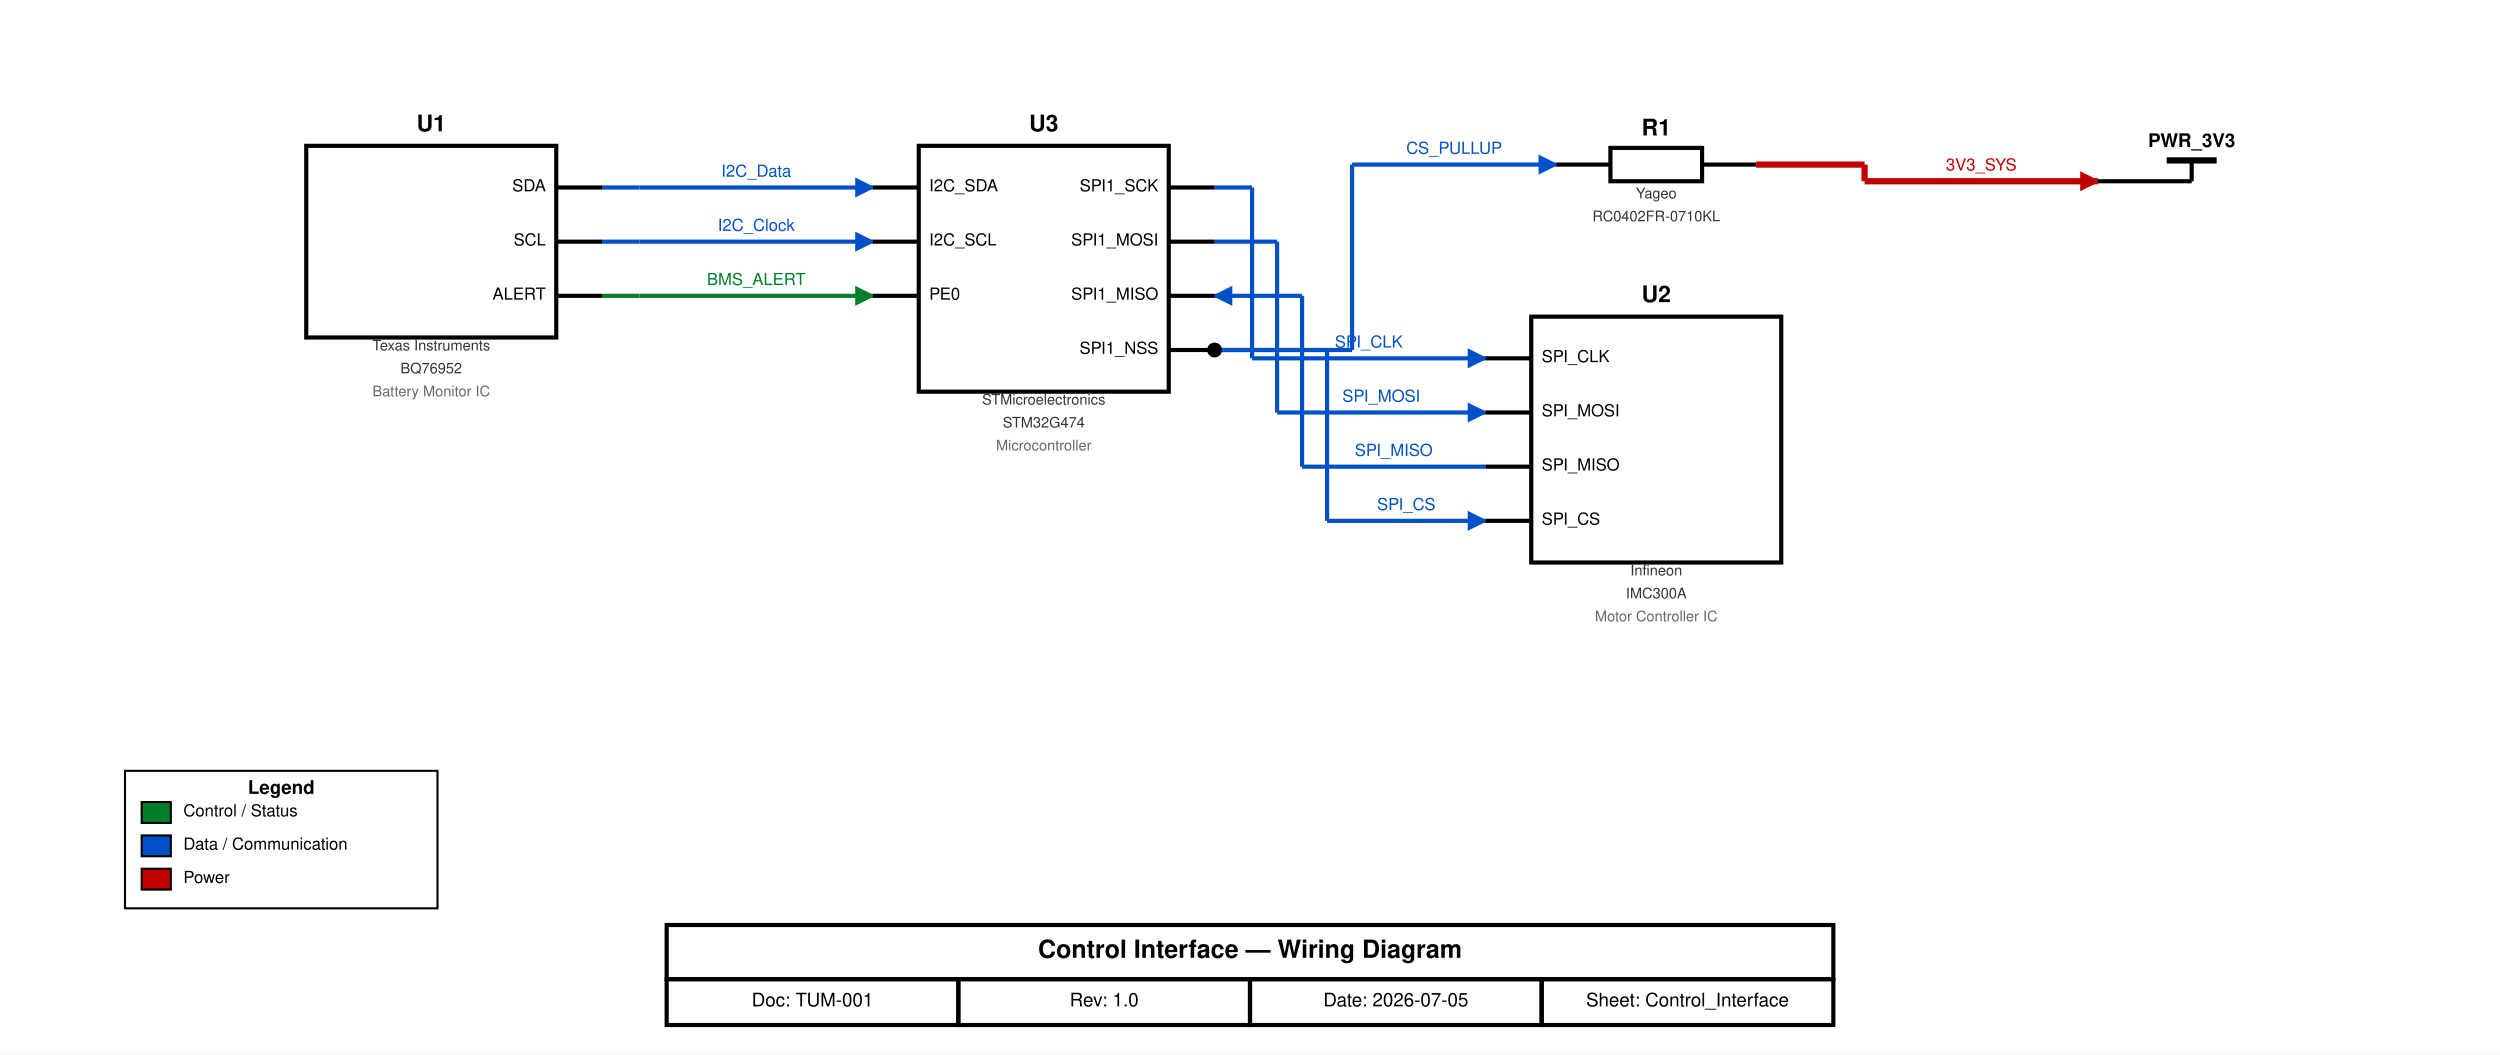
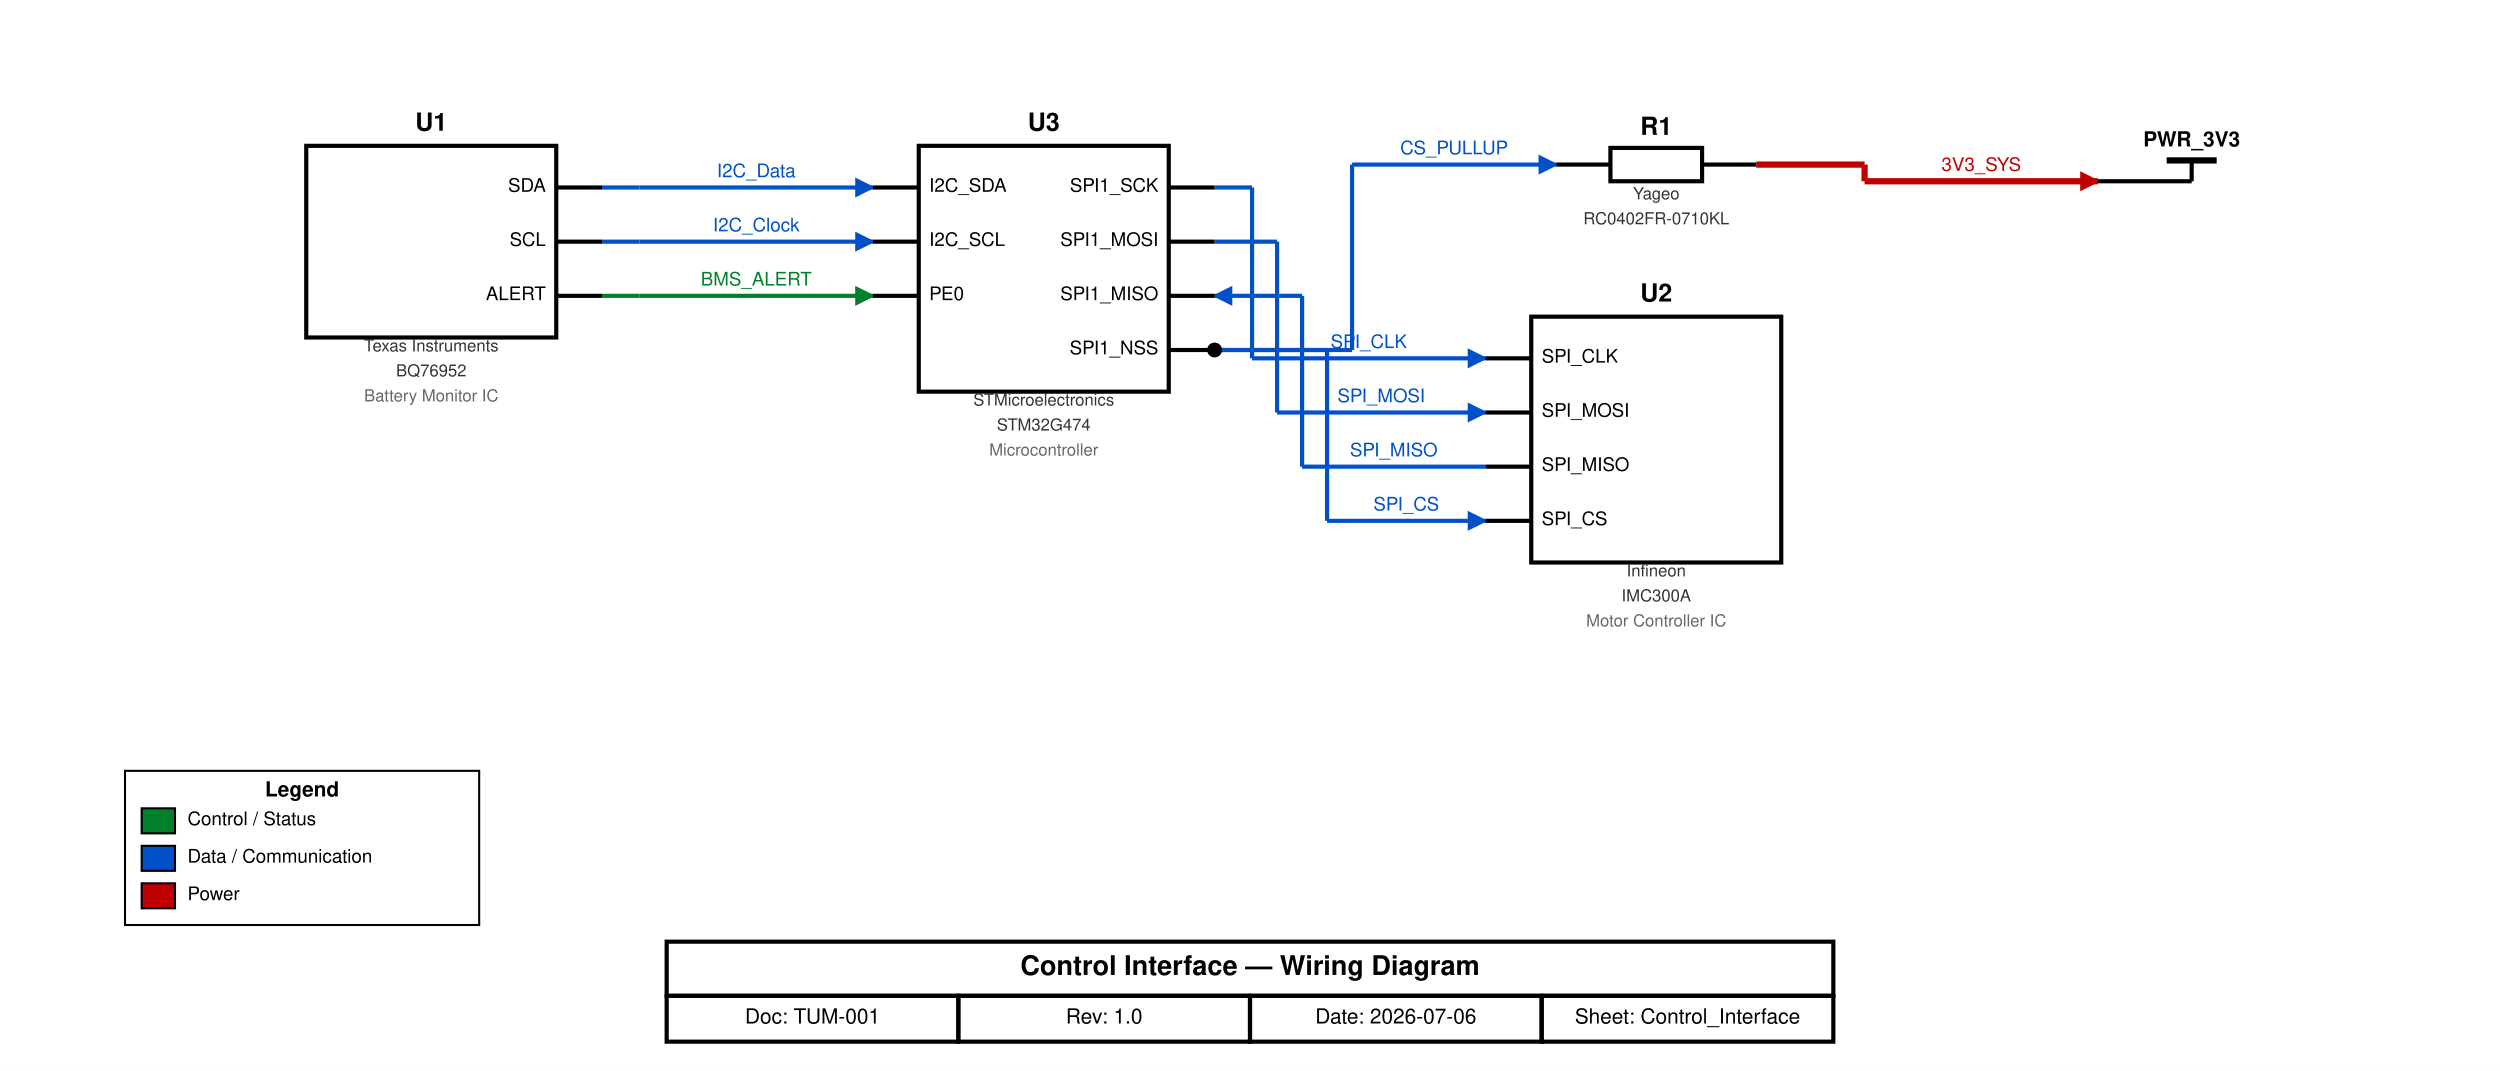
- <svg xmlns="http://www.w3.org/2000/svg" width="1200" height="506" viewBox="0 0 1200 506">
+ <svg xmlns="http://www.w3.org/2000/svg" width="1200" height="514" viewBox="0 0 1200 514">
  <rect width="100%" height="100%" fill="white" />
  <line x1="289.0" y1="90.0" x2="307.0" y2="90.0" stroke="#0050C8" stroke-width="2" />
  <line x1="307.0" y1="90.0" x2="307.0" y2="90.0" stroke="#0050C8" stroke-width="2" />
  <line x1="307.0" y1="90.0" x2="419.0" y2="90.0" stroke="#0050C8" stroke-width="2" />
  <polygon points="419.0,90.0 411.0,86.0 411.0,94.0" fill="#0050C8" stroke="#0050C8" />
  <line x1="289.0" y1="116.0" x2="307.0" y2="116.0" stroke="#0050C8" stroke-width="2" />
  <line x1="307.0" y1="116.0" x2="307.0" y2="116.0" stroke="#0050C8" stroke-width="2" />
  <line x1="307.0" y1="116.0" x2="419.0" y2="116.0" stroke="#0050C8" stroke-width="2" />
  <polygon points="419.0,116.0 411.0,112.0 411.0,120.0" fill="#0050C8" stroke="#0050C8" />
  <line x1="289.0" y1="142.0" x2="307.0" y2="142.0" stroke="#00802B" stroke-width="2" />
  <line x1="307.0" y1="142.0" x2="307.0" y2="142.0" stroke="#00802B" stroke-width="2" />
  <line x1="307.0" y1="142.0" x2="419.0" y2="142.0" stroke="#00802B" stroke-width="2" />
  <polygon points="419.0,142.0 411.0,138.0 411.0,146.0" fill="#00802B" stroke="#00802B" />
  <line x1="843.0" y1="79.0" x2="895.0" y2="79.0" stroke="#C00000" stroke-width="3" />
  <line x1="895.0" y1="79.0" x2="895.0" y2="87.0" stroke="#C00000" stroke-width="3" />
  <line x1="895.0" y1="87.0" x2="1007.0" y2="87.0" stroke="#C00000" stroke-width="3" />
  <polygon points="1007.0,87.0 999.0,83.0 999.0,91.0" fill="#C00000" stroke="#C00000" />
  <line x1="583.0" y1="90.0" x2="601.0" y2="90.0" stroke="#0050C8" stroke-width="2" />
  <line x1="601.0" y1="90.0" x2="601.0" y2="172.0" stroke="#0050C8" stroke-width="2" />
  <line x1="601.0" y1="172.0" x2="713.0" y2="172.0" stroke="#0050C8" stroke-width="2" />
  <polygon points="713.0,172.0 705.0,168.0 705.0,176.0" fill="#0050C8" stroke="#0050C8" />
  <line x1="583.0" y1="116.0" x2="613.0" y2="116.0" stroke="#0050C8" stroke-width="2" />
  <line x1="613.0" y1="116.0" x2="613.0" y2="198.0" stroke="#0050C8" stroke-width="2" />
  <line x1="613.0" y1="198.0" x2="713.0" y2="198.0" stroke="#0050C8" stroke-width="2" />
  <polygon points="713.0,198.0 705.0,194.0 705.0,202.0" fill="#0050C8" stroke="#0050C8" />
  <line x1="713.0" y1="224.0" x2="625.0" y2="224.0" stroke="#0050C8" stroke-width="2" />
  <line x1="625.0" y1="224.0" x2="625.0" y2="142.0" stroke="#0050C8" stroke-width="2" />
  <line x1="625.0" y1="142.0" x2="583.0" y2="142.0" stroke="#0050C8" stroke-width="2" />
  <polygon points="583.0,142.0 591.0,138.0 591.0,146.0" fill="#0050C8" stroke="#0050C8" />
  <line x1="583.0" y1="168.0" x2="637.0" y2="168.0" stroke="#0050C8" stroke-width="2" />
  <line x1="637.0" y1="168.0" x2="637.0" y2="250.0" stroke="#0050C8" stroke-width="2" />
  <line x1="637.0" y1="250.0" x2="713.0" y2="250.0" stroke="#0050C8" stroke-width="2" />
  <polygon points="713.0,250.0 705.0,246.0 705.0,254.0" fill="#0050C8" stroke="#0050C8" />
  <circle cx="583.0" cy="168.0" r="2.5" fill="black" stroke="black" stroke-width="2" />
  <line x1="583.0" y1="168.0" x2="649.0" y2="168.0" stroke="#0050C8" stroke-width="2" />
  <line x1="649.0" y1="168.0" x2="649.0" y2="79.0" stroke="#0050C8" stroke-width="2" />
  <line x1="649.0" y1="79.0" x2="747.0" y2="79.0" stroke="#0050C8" stroke-width="2" />
  <polygon points="747.0,79.0 739.0,75.0 739.0,83.0" fill="#0050C8" stroke="#0050C8" />
  <circle cx="583.0" cy="168.0" r="2.5" fill="black" stroke="black" stroke-width="2" />
-   <text x="363.0" y="83.0" font-size="8" font-family="Helvetica,Arial,sans-serif" font-weight="normal" fill="#0050C8" text-anchor="middle" dominant-baseline="central">I2C_Data</text>
-   <text x="363.0" y="109.0" font-size="8" font-family="Helvetica,Arial,sans-serif" font-weight="normal" fill="#0050C8" text-anchor="middle" dominant-baseline="central">I2C_Clock</text>
-   <text x="363.0" y="135.0" font-size="8" font-family="Helvetica,Arial,sans-serif" font-weight="normal" fill="#00802B" text-anchor="middle" dominant-baseline="central">BMS_ALERT</text>
-   <text x="951.0" y="80.0" font-size="8" font-family="Helvetica,Arial,sans-serif" font-weight="normal" fill="#C00000" text-anchor="middle" dominant-baseline="central">3V3_SYS</text>
-   <text x="657.0" y="165.0" font-size="8" font-family="Helvetica,Arial,sans-serif" font-weight="normal" fill="#0050C8" text-anchor="middle" dominant-baseline="central">SPI_CLK</text>
-   <text x="663.0" y="191.0" font-size="8" font-family="Helvetica,Arial,sans-serif" font-weight="normal" fill="#0050C8" text-anchor="middle" dominant-baseline="central">SPI_MOSI</text>
-   <text x="669.0" y="217.0" font-size="8" font-family="Helvetica,Arial,sans-serif" font-weight="normal" fill="#0050C8" text-anchor="middle" dominant-baseline="central">SPI_MISO</text>
-   <text x="675.0" y="243.0" font-size="8" font-family="Helvetica,Arial,sans-serif" font-weight="normal" fill="#0050C8" text-anchor="middle" dominant-baseline="central">SPI_CS</text>
-   <text x="698.0" y="72.0" font-size="8" font-family="Helvetica,Arial,sans-serif" font-weight="normal" fill="#0050C8" text-anchor="middle" dominant-baseline="central">CS_PULLUP</text>
+   <text x="363.0" y="83.0" font-size="9" font-family="Helvetica,Arial,sans-serif" font-weight="normal" fill="#0050C8" text-anchor="middle" dominant-baseline="central">I2C_Data</text>
+   <text x="363.0" y="109.0" font-size="9" font-family="Helvetica,Arial,sans-serif" font-weight="normal" fill="#0050C8" text-anchor="middle" dominant-baseline="central">I2C_Clock</text>
+   <text x="363.0" y="135.0" font-size="9" font-family="Helvetica,Arial,sans-serif" font-weight="normal" fill="#00802B" text-anchor="middle" dominant-baseline="central">BMS_ALERT</text>
+   <text x="951.0" y="80.0" font-size="9" font-family="Helvetica,Arial,sans-serif" font-weight="normal" fill="#C00000" text-anchor="middle" dominant-baseline="central">3V3_SYS</text>
+   <text x="657.0" y="165.0" font-size="9" font-family="Helvetica,Arial,sans-serif" font-weight="normal" fill="#0050C8" text-anchor="middle" dominant-baseline="central">SPI_CLK</text>
+   <text x="663.0" y="191.0" font-size="9" font-family="Helvetica,Arial,sans-serif" font-weight="normal" fill="#0050C8" text-anchor="middle" dominant-baseline="central">SPI_MOSI</text>
+   <text x="669.0" y="217.0" font-size="9" font-family="Helvetica,Arial,sans-serif" font-weight="normal" fill="#0050C8" text-anchor="middle" dominant-baseline="central">SPI_MISO</text>
+   <text x="675.0" y="243.0" font-size="9" font-family="Helvetica,Arial,sans-serif" font-weight="normal" fill="#0050C8" text-anchor="middle" dominant-baseline="central">SPI_CS</text>
+   <text x="698.0" y="72.0" font-size="9" font-family="Helvetica,Arial,sans-serif" font-weight="normal" fill="#0050C8" text-anchor="middle" dominant-baseline="central">CS_PULLUP</text>
  <line x1="1007.0" y1="87.0" x2="1052.0" y2="87.0" stroke="black" stroke-width="2" />
  <line x1="1052.0" y1="87.0" x2="1052.0" y2="77.0" stroke="black" stroke-width="2" />
  <line x1="1040.0" y1="77.0" x2="1064.0" y2="77.0" stroke="black" stroke-width="3" />
-   <text x="1052.0" y="73.0" font-size="9" font-family="Helvetica,Arial,sans-serif" font-weight="bold" fill="black" text-anchor="middle" dominant-baseline="text-after-edge">PWR_3V3</text>
+   <text x="1052.0" y="73.0" font-size="10" font-family="Helvetica,Arial,sans-serif" font-weight="bold" fill="black" text-anchor="middle" dominant-baseline="text-after-edge">PWR_3V3</text>
  <line x1="747.0" y1="79.0" x2="773.0" y2="79.0" stroke="black" stroke-width="2" />
  <line x1="817.0" y1="79.0" x2="843.0" y2="79.0" stroke="black" stroke-width="2" />
  <rect x="773.0" y="71.0" width="44" height="16" fill="none" stroke="black" stroke-width="2" />
-   <text x="795.0" y="68" font-size="11" font-family="Helvetica,Arial,sans-serif" font-weight="bold" fill="black" text-anchor="middle" dominant-baseline="text-after-edge">R1</text>
-   <text x="795.0" y="92" font-size="7" font-family="Helvetica,Arial,sans-serif" font-weight="normal" fill="#333333" text-anchor="middle" dominant-baseline="hanging">Yageo</text>
-   <text x="795.0" y="103" font-size="7" font-family="Helvetica,Arial,sans-serif" font-weight="normal" fill="#333333" text-anchor="middle" dominant-baseline="hanging">RC0402FR-0710KL</text>
+   <text x="795.0" y="68" font-size="12" font-family="Helvetica,Arial,sans-serif" font-weight="bold" fill="black" text-anchor="middle" dominant-baseline="text-after-edge">R1</text>
+   <text x="795.0" y="92" font-size="8" font-family="Helvetica,Arial,sans-serif" font-weight="normal" fill="#333333" text-anchor="middle" dominant-baseline="hanging">Yageo</text>
+   <text x="795.0" y="104" font-size="8" font-family="Helvetica,Arial,sans-serif" font-weight="normal" fill="#333333" text-anchor="middle" dominant-baseline="hanging">RC0402FR-0710KL</text>
  <rect x="147.0" y="70" width="120" height="92" fill="none" stroke="black" stroke-width="2" />
  <line x1="267.0" y1="90.0" x2="289.0" y2="90.0" stroke="black" stroke-width="2" />
-   <text x="262.0" y="90.0" font-size="8" font-family="Helvetica,Arial,sans-serif" font-weight="normal" fill="black" text-anchor="end" dominant-baseline="central">SDA</text>
+   <text x="262.0" y="90.0" font-size="9" font-family="Helvetica,Arial,sans-serif" font-weight="normal" fill="black" text-anchor="end" dominant-baseline="central">SDA</text>
  <line x1="267.0" y1="116.0" x2="289.0" y2="116.0" stroke="black" stroke-width="2" />
-   <text x="262.0" y="116.0" font-size="8" font-family="Helvetica,Arial,sans-serif" font-weight="normal" fill="black" text-anchor="end" dominant-baseline="central">SCL</text>
+   <text x="262.0" y="116.0" font-size="9" font-family="Helvetica,Arial,sans-serif" font-weight="normal" fill="black" text-anchor="end" dominant-baseline="central">SCL</text>
  <line x1="267.0" y1="142.0" x2="289.0" y2="142.0" stroke="black" stroke-width="2" />
-   <text x="262.0" y="142.0" font-size="8" font-family="Helvetica,Arial,sans-serif" font-weight="normal" fill="black" text-anchor="end" dominant-baseline="central">ALERT</text>
-   <text x="207.0" y="66" font-size="11" font-family="Helvetica,Arial,sans-serif" font-weight="bold" fill="black" text-anchor="middle" dominant-baseline="text-after-edge">U1</text>
-   <text x="207.0" y="165" font-size="7" font-family="Helvetica,Arial,sans-serif" font-weight="normal" fill="#333333" text-anchor="middle" dominant-baseline="hanging">Texas Instruments</text>
-   <text x="207.0" y="176" font-size="7" font-family="Helvetica,Arial,sans-serif" font-weight="normal" fill="#333333" text-anchor="middle" dominant-baseline="hanging">BQ76952</text>
-   <text x="207.0" y="187" font-size="7" font-family="Helvetica,Arial,sans-serif" font-weight="normal" fill="#666666" text-anchor="middle" dominant-baseline="hanging">Battery Monitor IC</text>
+   <text x="262.0" y="142.0" font-size="9" font-family="Helvetica,Arial,sans-serif" font-weight="normal" fill="black" text-anchor="end" dominant-baseline="central">ALERT</text>
+   <text x="207.0" y="66" font-size="12" font-family="Helvetica,Arial,sans-serif" font-weight="bold" fill="black" text-anchor="middle" dominant-baseline="text-after-edge">U1</text>
+   <text x="207.0" y="165" font-size="8" font-family="Helvetica,Arial,sans-serif" font-weight="normal" fill="#333333" text-anchor="middle" dominant-baseline="hanging">Texas Instruments</text>
+   <text x="207.0" y="177" font-size="8" font-family="Helvetica,Arial,sans-serif" font-weight="normal" fill="#333333" text-anchor="middle" dominant-baseline="hanging">BQ76952</text>
+   <text x="207.0" y="189" font-size="8" font-family="Helvetica,Arial,sans-serif" font-weight="normal" fill="#666666" text-anchor="middle" dominant-baseline="hanging">Battery Monitor IC</text>
  <rect x="735.0" y="152" width="120" height="118" fill="none" stroke="black" stroke-width="2" />
  <line x1="713.0" y1="172.0" x2="735.0" y2="172.0" stroke="black" stroke-width="2" />
-   <text x="740.0" y="172.0" font-size="8" font-family="Helvetica,Arial,sans-serif" font-weight="normal" fill="black" text-anchor="start" dominant-baseline="central">SPI_CLK</text>
+   <text x="740.0" y="172.0" font-size="9" font-family="Helvetica,Arial,sans-serif" font-weight="normal" fill="black" text-anchor="start" dominant-baseline="central">SPI_CLK</text>
  <line x1="713.0" y1="198.0" x2="735.0" y2="198.0" stroke="black" stroke-width="2" />
-   <text x="740.0" y="198.0" font-size="8" font-family="Helvetica,Arial,sans-serif" font-weight="normal" fill="black" text-anchor="start" dominant-baseline="central">SPI_MOSI</text>
+   <text x="740.0" y="198.0" font-size="9" font-family="Helvetica,Arial,sans-serif" font-weight="normal" fill="black" text-anchor="start" dominant-baseline="central">SPI_MOSI</text>
  <line x1="713.0" y1="224.0" x2="735.0" y2="224.0" stroke="black" stroke-width="2" />
-   <text x="740.0" y="224.0" font-size="8" font-family="Helvetica,Arial,sans-serif" font-weight="normal" fill="black" text-anchor="start" dominant-baseline="central">SPI_MISO</text>
+   <text x="740.0" y="224.0" font-size="9" font-family="Helvetica,Arial,sans-serif" font-weight="normal" fill="black" text-anchor="start" dominant-baseline="central">SPI_MISO</text>
  <line x1="713.0" y1="250.0" x2="735.0" y2="250.0" stroke="black" stroke-width="2" />
-   <text x="740.0" y="250.0" font-size="8" font-family="Helvetica,Arial,sans-serif" font-weight="normal" fill="black" text-anchor="start" dominant-baseline="central">SPI_CS</text>
-   <text x="795.0" y="148" font-size="11" font-family="Helvetica,Arial,sans-serif" font-weight="bold" fill="black" text-anchor="middle" dominant-baseline="text-after-edge">U2</text>
-   <text x="795.0" y="273" font-size="7" font-family="Helvetica,Arial,sans-serif" font-weight="normal" fill="#333333" text-anchor="middle" dominant-baseline="hanging">Infineon</text>
-   <text x="795.0" y="284" font-size="7" font-family="Helvetica,Arial,sans-serif" font-weight="normal" fill="#333333" text-anchor="middle" dominant-baseline="hanging">IMC300A</text>
-   <text x="795.0" y="295" font-size="7" font-family="Helvetica,Arial,sans-serif" font-weight="normal" fill="#666666" text-anchor="middle" dominant-baseline="hanging">Motor Controller IC</text>
+   <text x="740.0" y="250.0" font-size="9" font-family="Helvetica,Arial,sans-serif" font-weight="normal" fill="black" text-anchor="start" dominant-baseline="central">SPI_CS</text>
+   <text x="795.0" y="148" font-size="12" font-family="Helvetica,Arial,sans-serif" font-weight="bold" fill="black" text-anchor="middle" dominant-baseline="text-after-edge">U2</text>
+   <text x="795.0" y="273" font-size="8" font-family="Helvetica,Arial,sans-serif" font-weight="normal" fill="#333333" text-anchor="middle" dominant-baseline="hanging">Infineon</text>
+   <text x="795.0" y="285" font-size="8" font-family="Helvetica,Arial,sans-serif" font-weight="normal" fill="#333333" text-anchor="middle" dominant-baseline="hanging">IMC300A</text>
+   <text x="795.0" y="297" font-size="8" font-family="Helvetica,Arial,sans-serif" font-weight="normal" fill="#666666" text-anchor="middle" dominant-baseline="hanging">Motor Controller IC</text>
  <rect x="441.0" y="70" width="120" height="118" fill="none" stroke="black" stroke-width="2" />
  <line x1="419.0" y1="90.0" x2="441.0" y2="90.0" stroke="black" stroke-width="2" />
-   <text x="446.0" y="90.0" font-size="8" font-family="Helvetica,Arial,sans-serif" font-weight="normal" fill="black" text-anchor="start" dominant-baseline="central">I2C_SDA</text>
+   <text x="446.0" y="90.0" font-size="9" font-family="Helvetica,Arial,sans-serif" font-weight="normal" fill="black" text-anchor="start" dominant-baseline="central">I2C_SDA</text>
  <line x1="419.0" y1="116.0" x2="441.0" y2="116.0" stroke="black" stroke-width="2" />
-   <text x="446.0" y="116.0" font-size="8" font-family="Helvetica,Arial,sans-serif" font-weight="normal" fill="black" text-anchor="start" dominant-baseline="central">I2C_SCL</text>
+   <text x="446.0" y="116.0" font-size="9" font-family="Helvetica,Arial,sans-serif" font-weight="normal" fill="black" text-anchor="start" dominant-baseline="central">I2C_SCL</text>
  <line x1="419.0" y1="142.0" x2="441.0" y2="142.0" stroke="black" stroke-width="2" />
-   <text x="446.0" y="142.0" font-size="8" font-family="Helvetica,Arial,sans-serif" font-weight="normal" fill="black" text-anchor="start" dominant-baseline="central">PE0</text>
+   <text x="446.0" y="142.0" font-size="9" font-family="Helvetica,Arial,sans-serif" font-weight="normal" fill="black" text-anchor="start" dominant-baseline="central">PE0</text>
  <line x1="561.0" y1="90.0" x2="583.0" y2="90.0" stroke="black" stroke-width="2" />
-   <text x="556.0" y="90.0" font-size="8" font-family="Helvetica,Arial,sans-serif" font-weight="normal" fill="black" text-anchor="end" dominant-baseline="central">SPI1_SCK</text>
+   <text x="556.0" y="90.0" font-size="9" font-family="Helvetica,Arial,sans-serif" font-weight="normal" fill="black" text-anchor="end" dominant-baseline="central">SPI1_SCK</text>
  <line x1="561.0" y1="116.0" x2="583.0" y2="116.0" stroke="black" stroke-width="2" />
-   <text x="556.0" y="116.0" font-size="8" font-family="Helvetica,Arial,sans-serif" font-weight="normal" fill="black" text-anchor="end" dominant-baseline="central">SPI1_MOSI</text>
+   <text x="556.0" y="116.0" font-size="9" font-family="Helvetica,Arial,sans-serif" font-weight="normal" fill="black" text-anchor="end" dominant-baseline="central">SPI1_MOSI</text>
  <line x1="561.0" y1="142.0" x2="583.0" y2="142.0" stroke="black" stroke-width="2" />
-   <text x="556.0" y="142.0" font-size="8" font-family="Helvetica,Arial,sans-serif" font-weight="normal" fill="black" text-anchor="end" dominant-baseline="central">SPI1_MISO</text>
+   <text x="556.0" y="142.0" font-size="9" font-family="Helvetica,Arial,sans-serif" font-weight="normal" fill="black" text-anchor="end" dominant-baseline="central">SPI1_MISO</text>
  <line x1="561.0" y1="168.0" x2="583.0" y2="168.0" stroke="black" stroke-width="2" />
-   <text x="556.0" y="168.0" font-size="8" font-family="Helvetica,Arial,sans-serif" font-weight="normal" fill="black" text-anchor="end" dominant-baseline="central">SPI1_NSS</text>
-   <text x="501.0" y="66" font-size="11" font-family="Helvetica,Arial,sans-serif" font-weight="bold" fill="black" text-anchor="middle" dominant-baseline="text-after-edge">U3</text>
-   <text x="501.0" y="191" font-size="7" font-family="Helvetica,Arial,sans-serif" font-weight="normal" fill="#333333" text-anchor="middle" dominant-baseline="hanging">STMicroelectronics</text>
-   <text x="501.0" y="202" font-size="7" font-family="Helvetica,Arial,sans-serif" font-weight="normal" fill="#333333" text-anchor="middle" dominant-baseline="hanging">STM32G474</text>
-   <text x="501.0" y="213" font-size="7" font-family="Helvetica,Arial,sans-serif" font-weight="normal" fill="#666666" text-anchor="middle" dominant-baseline="hanging">Microcontroller</text>
-   <rect x="60" y="370" width="150" height="66" fill="none" stroke="black" stroke-width="1" />
-   <text x="135.0" y="379" font-size="9" font-family="Helvetica,Arial,sans-serif" font-weight="bold" fill="black" text-anchor="middle" dominant-baseline="central">Legend</text>
-   <rect x="68" y="385" width="14" height="10" fill="#00802B" stroke="black" stroke-width="1" />
-   <text x="88" y="390" font-size="8" font-family="Helvetica,Arial,sans-serif" font-weight="normal" fill="black" text-anchor="start" dominant-baseline="central">Control / Status</text>
-   <rect x="68" y="401" width="14" height="10" fill="#0050C8" stroke="black" stroke-width="1" />
-   <text x="88" y="406" font-size="8" font-family="Helvetica,Arial,sans-serif" font-weight="normal" fill="black" text-anchor="start" dominant-baseline="central">Data / Communication</text>
-   <rect x="68" y="417" width="14" height="10" fill="#C00000" stroke="black" stroke-width="1" />
-   <text x="88" y="422" font-size="8" font-family="Helvetica,Arial,sans-serif" font-weight="normal" fill="black" text-anchor="start" dominant-baseline="central">Power</text>
-   <rect x="320.0" y="444" width="560" height="26" fill="none" stroke="black" stroke-width="2" />
-   <text x="600.0" y="457" font-size="12" font-family="Helvetica,Arial,sans-serif" font-weight="bold" fill="black" text-anchor="middle" dominant-baseline="central">Control Interface — Wiring Diagram</text>
-   <rect x="320.0" y="470" width="140.0" height="22" fill="none" stroke="black" stroke-width="2" />
-   <text x="390.0" y="481" font-size="9" font-family="Helvetica,Arial,sans-serif" font-weight="normal" fill="black" text-anchor="middle" dominant-baseline="central">Doc: TUM-001</text>
-   <rect x="460.0" y="470" width="140.0" height="22" fill="none" stroke="black" stroke-width="2" />
-   <text x="530.0" y="481" font-size="9" font-family="Helvetica,Arial,sans-serif" font-weight="normal" fill="black" text-anchor="middle" dominant-baseline="central">Rev: 1.0</text>
-   <rect x="600.0" y="470" width="140.0" height="22" fill="none" stroke="black" stroke-width="2" />
-   <text x="670.0" y="481" font-size="9" font-family="Helvetica,Arial,sans-serif" font-weight="normal" fill="black" text-anchor="middle" dominant-baseline="central">Date: 2026-07-05</text>
-   <rect x="740.0" y="470" width="140.0" height="22" fill="none" stroke="black" stroke-width="2" />
-   <text x="810.0" y="481" font-size="9" font-family="Helvetica,Arial,sans-serif" font-weight="normal" fill="black" text-anchor="middle" dominant-baseline="central">Sheet: Control_Interface</text>
+   <text x="556.0" y="168.0" font-size="9" font-family="Helvetica,Arial,sans-serif" font-weight="normal" fill="black" text-anchor="end" dominant-baseline="central">SPI1_NSS</text>
+   <text x="501.0" y="66" font-size="12" font-family="Helvetica,Arial,sans-serif" font-weight="bold" fill="black" text-anchor="middle" dominant-baseline="text-after-edge">U3</text>
+   <text x="501.0" y="191" font-size="8" font-family="Helvetica,Arial,sans-serif" font-weight="normal" fill="#333333" text-anchor="middle" dominant-baseline="hanging">STMicroelectronics</text>
+   <text x="501.0" y="203" font-size="8" font-family="Helvetica,Arial,sans-serif" font-weight="normal" fill="#333333" text-anchor="middle" dominant-baseline="hanging">STM32G474</text>
+   <text x="501.0" y="215" font-size="8" font-family="Helvetica,Arial,sans-serif" font-weight="normal" fill="#666666" text-anchor="middle" dominant-baseline="hanging">Microcontroller</text>
+   <rect x="60" y="370" width="170" height="74" fill="none" stroke="black" stroke-width="1" />
+   <text x="145.0" y="380" font-size="10" font-family="Helvetica,Arial,sans-serif" font-weight="bold" fill="black" text-anchor="middle" dominant-baseline="central">Legend</text>
+   <rect x="68" y="388" width="16" height="12" fill="#00802B" stroke="black" stroke-width="1" />
+   <text x="90" y="394" font-size="9" font-family="Helvetica,Arial,sans-serif" font-weight="normal" fill="black" text-anchor="start" dominant-baseline="central">Control / Status</text>
+   <rect x="68" y="406" width="16" height="12" fill="#0050C8" stroke="black" stroke-width="1" />
+   <text x="90" y="412" font-size="9" font-family="Helvetica,Arial,sans-serif" font-weight="normal" fill="black" text-anchor="start" dominant-baseline="central">Data / Communication</text>
+   <rect x="68" y="424" width="16" height="12" fill="#C00000" stroke="black" stroke-width="1" />
+   <text x="90" y="430" font-size="9" font-family="Helvetica,Arial,sans-serif" font-weight="normal" fill="black" text-anchor="start" dominant-baseline="central">Power</text>
+   <rect x="320.0" y="452" width="560" height="26" fill="none" stroke="black" stroke-width="2" />
+   <text x="600.0" y="465" font-size="13" font-family="Helvetica,Arial,sans-serif" font-weight="bold" fill="black" text-anchor="middle" dominant-baseline="central">Control Interface — Wiring Diagram</text>
+   <rect x="320.0" y="478" width="140.0" height="22" fill="none" stroke="black" stroke-width="2" />
+   <text x="390.0" y="489" font-size="10" font-family="Helvetica,Arial,sans-serif" font-weight="normal" fill="black" text-anchor="middle" dominant-baseline="central">Doc: TUM-001</text>
+   <rect x="460.0" y="478" width="140.0" height="22" fill="none" stroke="black" stroke-width="2" />
+   <text x="530.0" y="489" font-size="10" font-family="Helvetica,Arial,sans-serif" font-weight="normal" fill="black" text-anchor="middle" dominant-baseline="central">Rev: 1.0</text>
+   <rect x="600.0" y="478" width="140.0" height="22" fill="none" stroke="black" stroke-width="2" />
+   <text x="670.0" y="489" font-size="10" font-family="Helvetica,Arial,sans-serif" font-weight="normal" fill="black" text-anchor="middle" dominant-baseline="central">Date: 2026-07-06</text>
+   <rect x="740.0" y="478" width="140.0" height="22" fill="none" stroke="black" stroke-width="2" />
+   <text x="810.0" y="489" font-size="10" font-family="Helvetica,Arial,sans-serif" font-weight="normal" fill="black" text-anchor="middle" dominant-baseline="central">Sheet: Control_Interface</text>
</svg>
